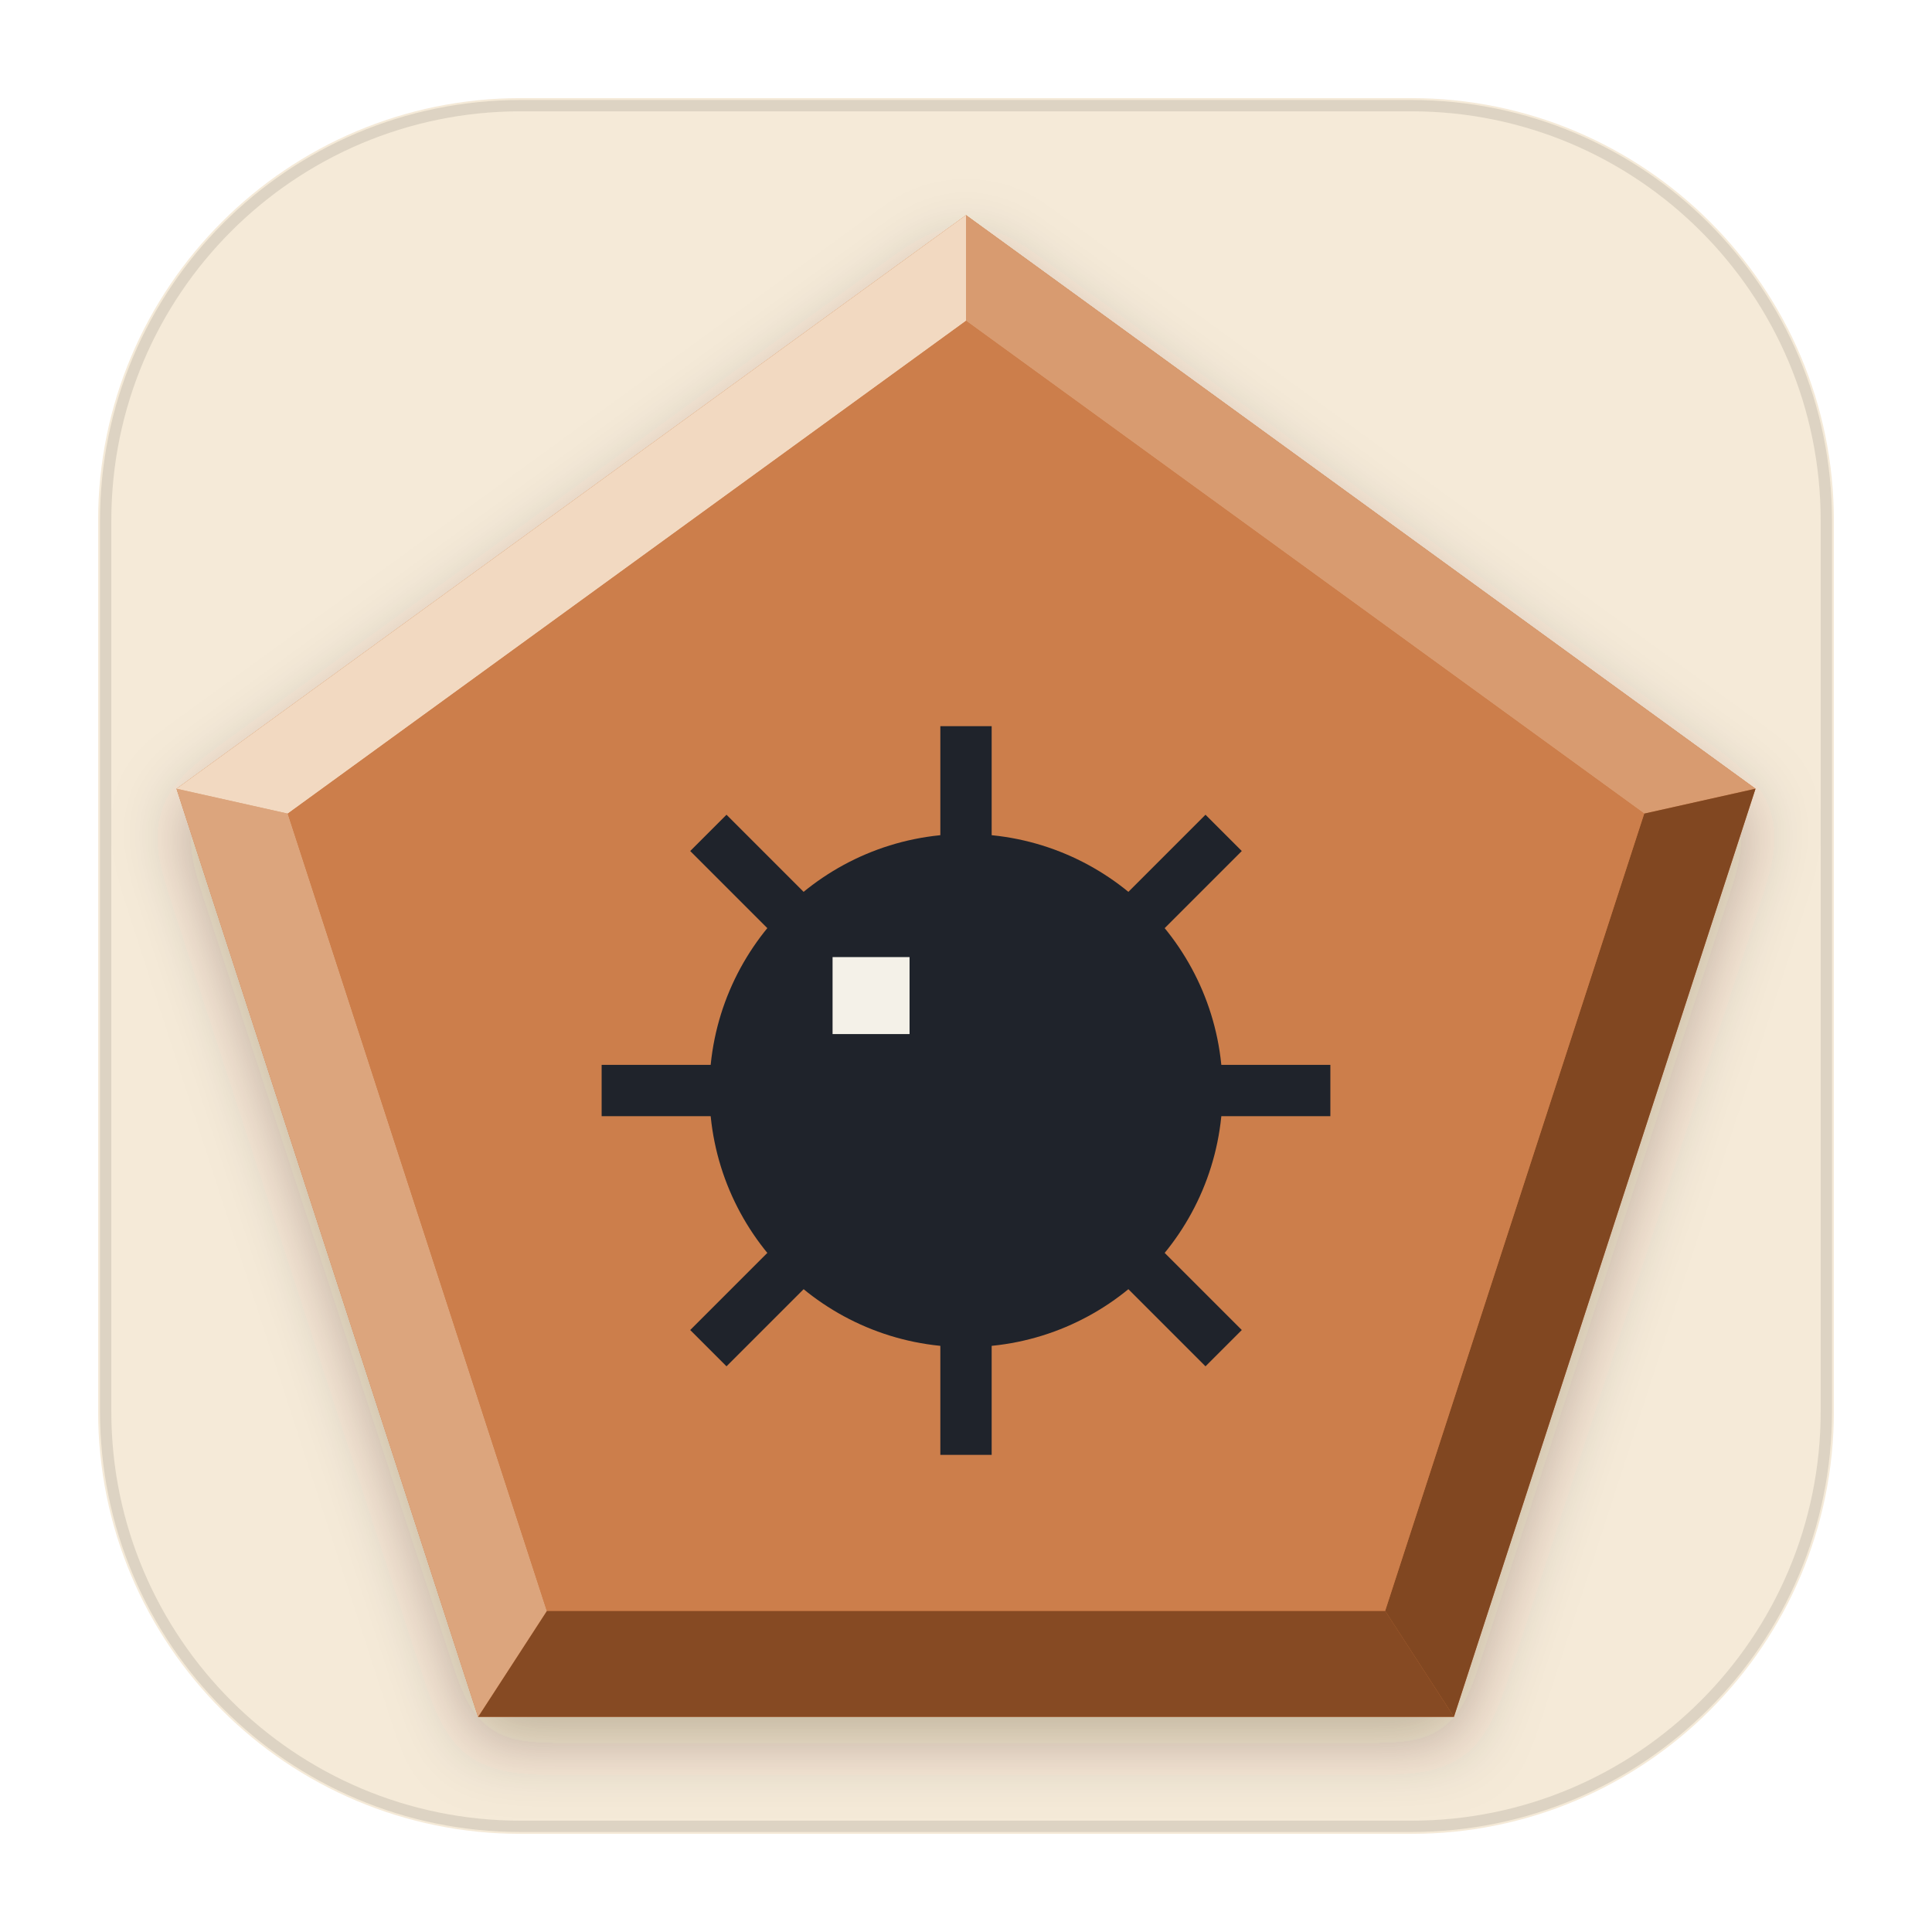
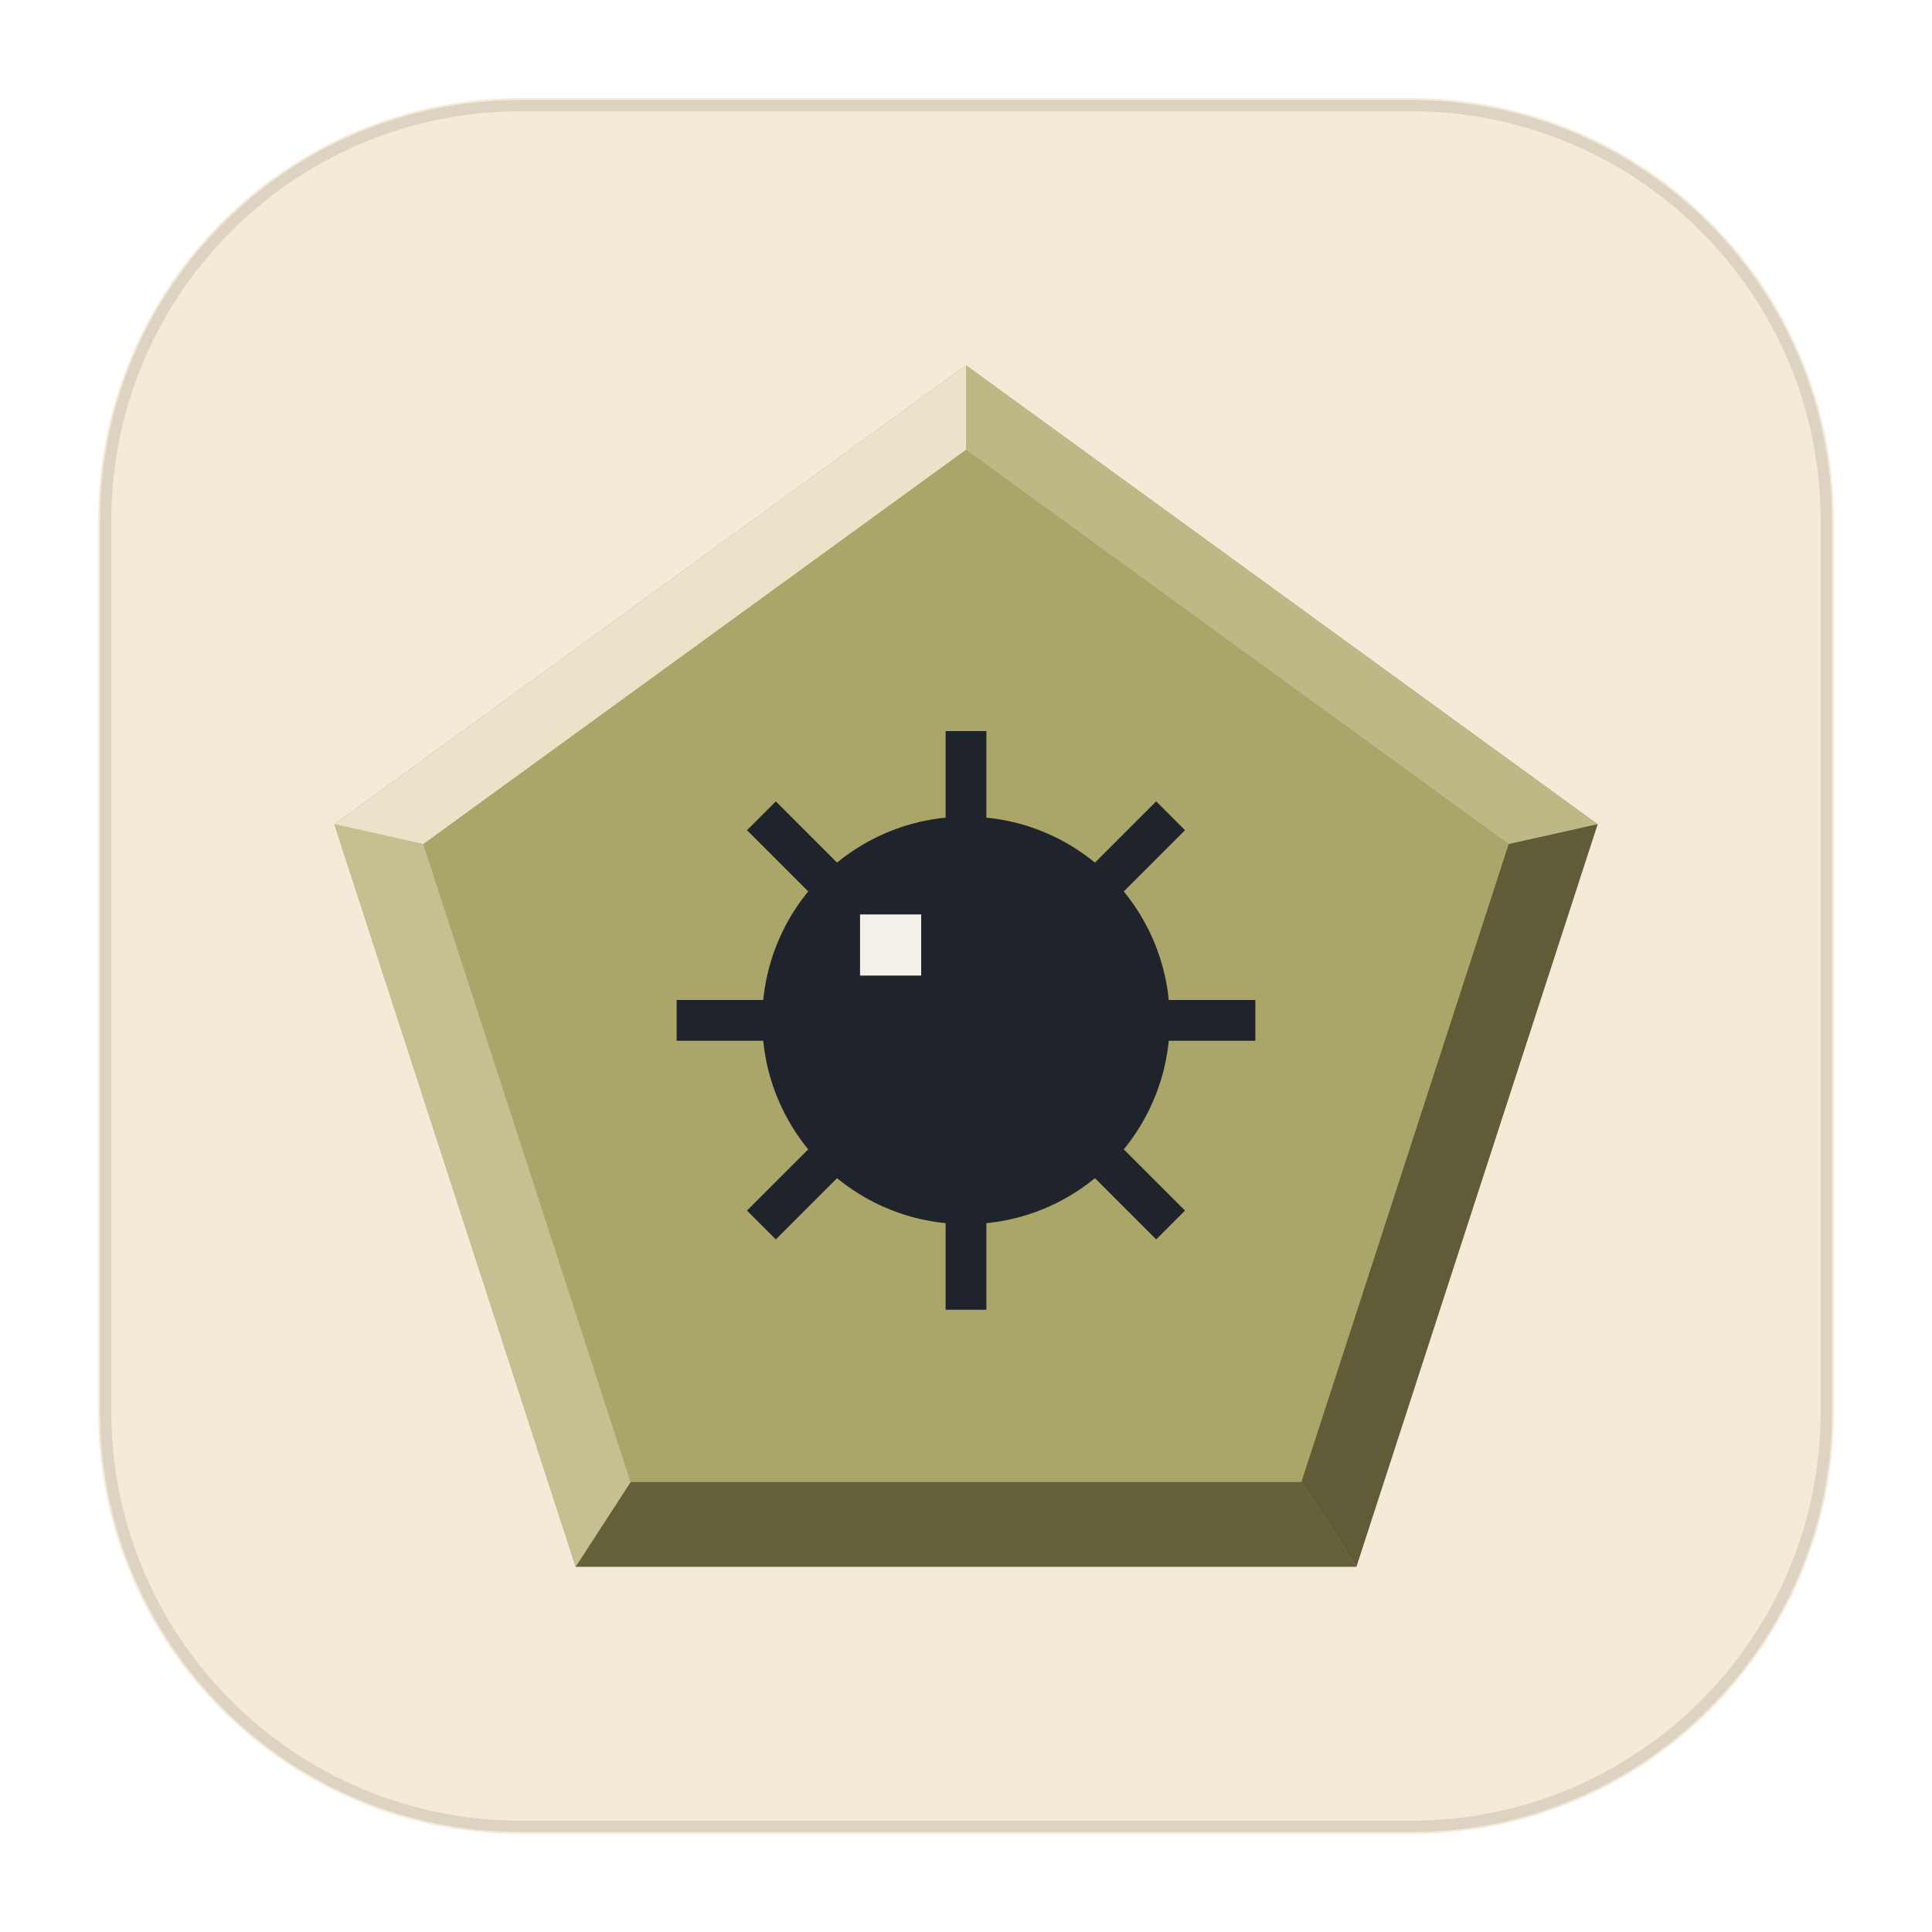
- <svg xmlns="http://www.w3.org/2000/svg" viewBox="0 0 512 512" width="512" height="512">
-   <defs>
-     <filter id="drop" x="-15%" y="-15%" width="130%" height="130%">
-       <feDropShadow dx="0" dy="7" stdDeviation="9" flood-color="#402310" flood-opacity="0.28" />
-     </filter>
-   </defs>
-   <rect x="26" y="26" width="460" height="460" rx="112" fill="#f5ead8" />
-   <rect x="28" y="28" width="456" height="456" rx="110" fill="none" stroke="#2e2b25" stroke-opacity="0.12" stroke-width="3" />
-   <g>
-     <polygon points="256,57.01 465.23,209.02 385.31,454.99 126.69,454.99 46.77,209.02" fill="#c67139" filter="url(#drop)" />
-     <polygon points="256,57.01 465.23,209.02 435.73,215.62 256,85.04" fill="#d89b70" />
-     <polygon points="465.23,209.02 385.31,454.99 367.08,426.9 435.73,215.62" fill="#814721" />
-     <polygon points="385.31,454.99 126.69,454.99 144.92,426.9 367.08,426.9" fill="#864a23" />
-     <polygon points="126.69,454.99 46.77,209.02 76.27,215.62 144.92,426.9" fill="#dca57d" />
-     <polygon points="46.77,209.02 256,57.01 256,85.04 76.27,215.62" fill="#f2d9c1" />
-     <polygon points="256,85.04 435.73,215.62 367.08,426.9 144.92,426.9 76.27,215.62" fill="#cc7e4b" />
-   </g>
-   <g>
-     <path d="M296.8 289L352.56 289 M284.85 317.85L324.28 357.28 M256 329.8L256 385.56 M227.15 317.85L187.72 357.28 M215.2 289L159.44 289 M227.15 260.15L187.72 220.72 M256 248.2L256 192.44 M284.85 260.15L324.28 220.72" fill="none" stroke="#1f232b" stroke-width="13.6" stroke-linecap="butt" />
-     <circle cx="256" cy="289" r="68" fill="#1f232b" />
-     <rect x="220.64" y="253.64" width="20.4" height="20.4" fill="#f4f1e8" />
-   </g>
+ <svg xmlns="http://www.w3.org/2000/svg" viewBox="0 0 1024 1024" width="1024" height="1024">
+   <rect x="52" y="52" width="920" height="920" rx="224" fill="#f5ead8" />
+   <rect x="56" y="56" width="912" height="912" rx="220" fill="none" stroke="#2e2b25" stroke-opacity="0.12" stroke-width="6" />
+   <polygon points="512,193.61 846.77,436.84 718.9,830.39 305.1,830.39 177.23,436.84" fill="#a09c5a" />
+   <polygon points="512,193.61 846.77,436.84 799.57,447.39 512,238.46" fill="#beb886" />
+   <polygon points="846.77,436.84 718.9,830.39 689.73,785.45 799.57,447.39" fill="#605c38" />
+   <polygon points="718.9,830.39 305.1,830.39 334.27,785.45 689.73,785.45" fill="#64613a" />
+   <polygon points="305.1,830.39 177.23,436.84 224.43,447.39 334.27,785.45" fill="#c5bf91" />
+   <polygon points="177.23,436.84 512,193.61 512,238.46 224.43,447.39" fill="#eae2c9" />
+   <polygon points="512,238.46 799.57,447.39 689.73,785.45 334.27,785.45 224.43,447.39" fill="#aaa568" />
+   <path d="M576.8 540.83L665.36 540.83 M557.82 586.65L620.44 649.27 M512 605.63L512 694.19 M466.18 586.65L403.56 649.27 M447.2 540.83L358.64 540.83 M466.18 495.01L403.56 432.38 M512 476.03L512 387.47 M557.82 495.01L620.44 432.38" fill="none" stroke="#1f232b" stroke-width="21.6" stroke-linecap="butt" />
+   <circle cx="512" cy="540.83" r="108" fill="#1f232b" />
+   <rect x="455.84" y="484.67" width="32.4" height="32.4" fill="#f4f1e8" />
</svg>
